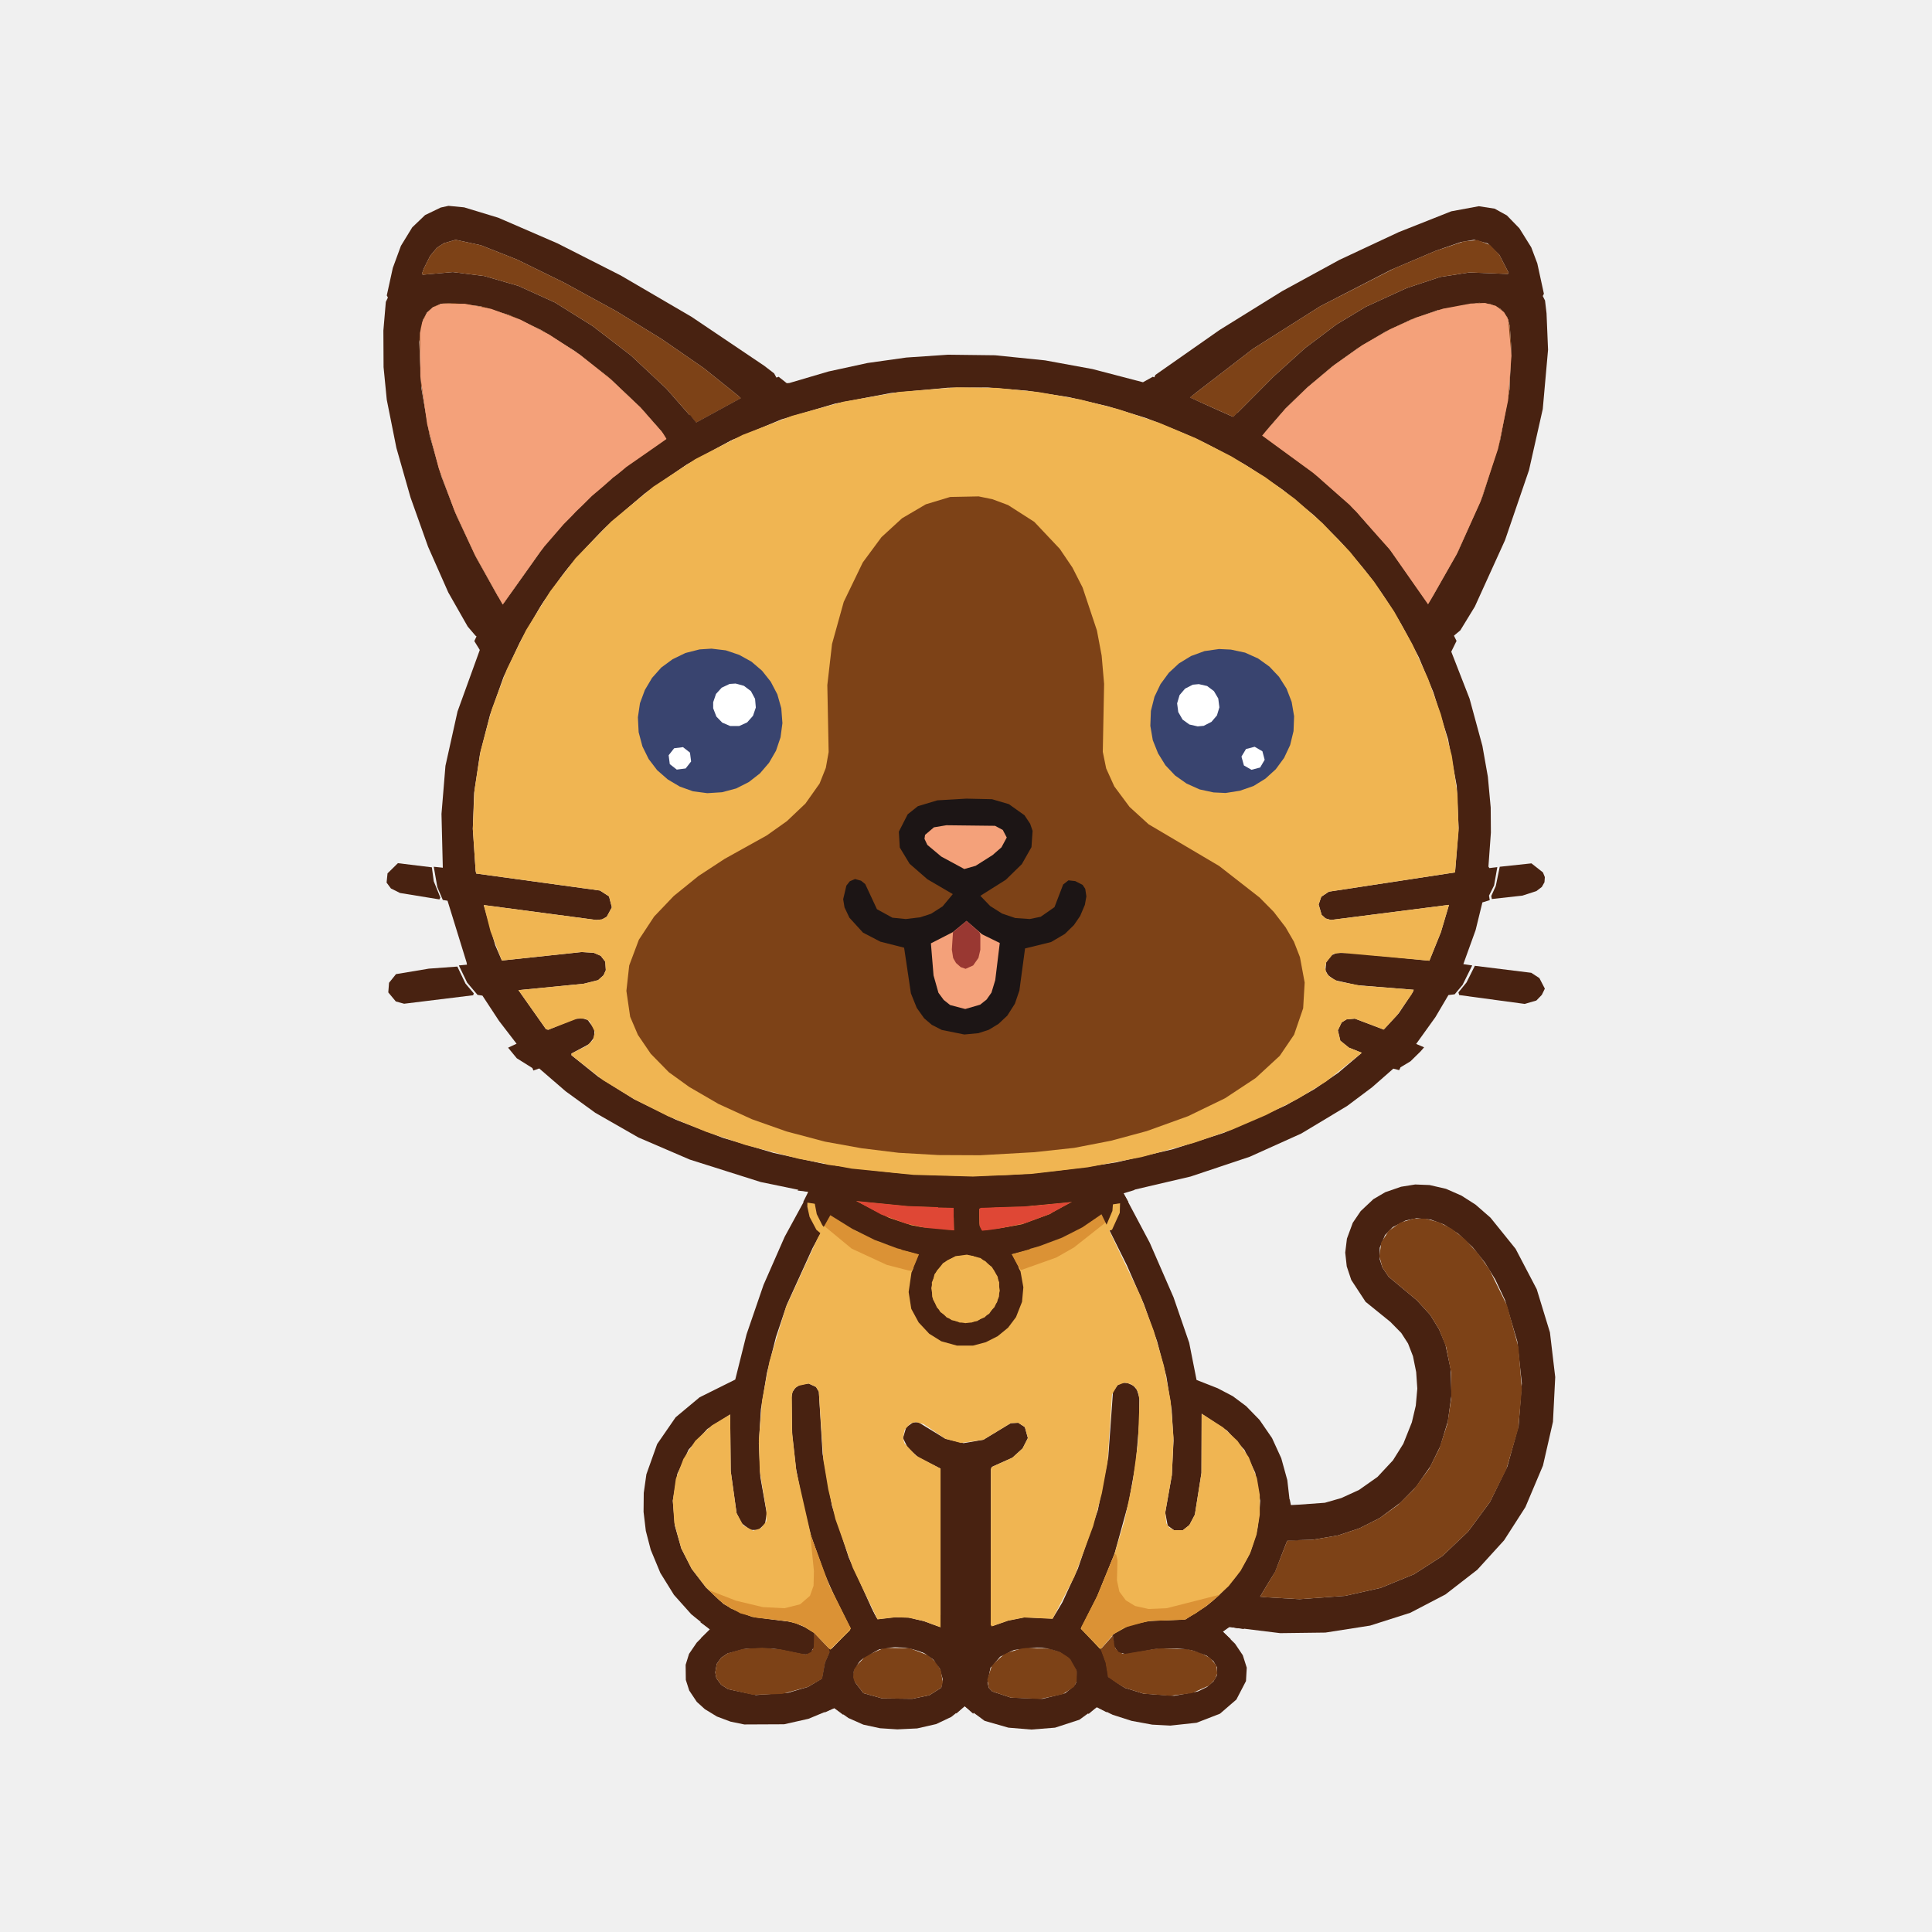
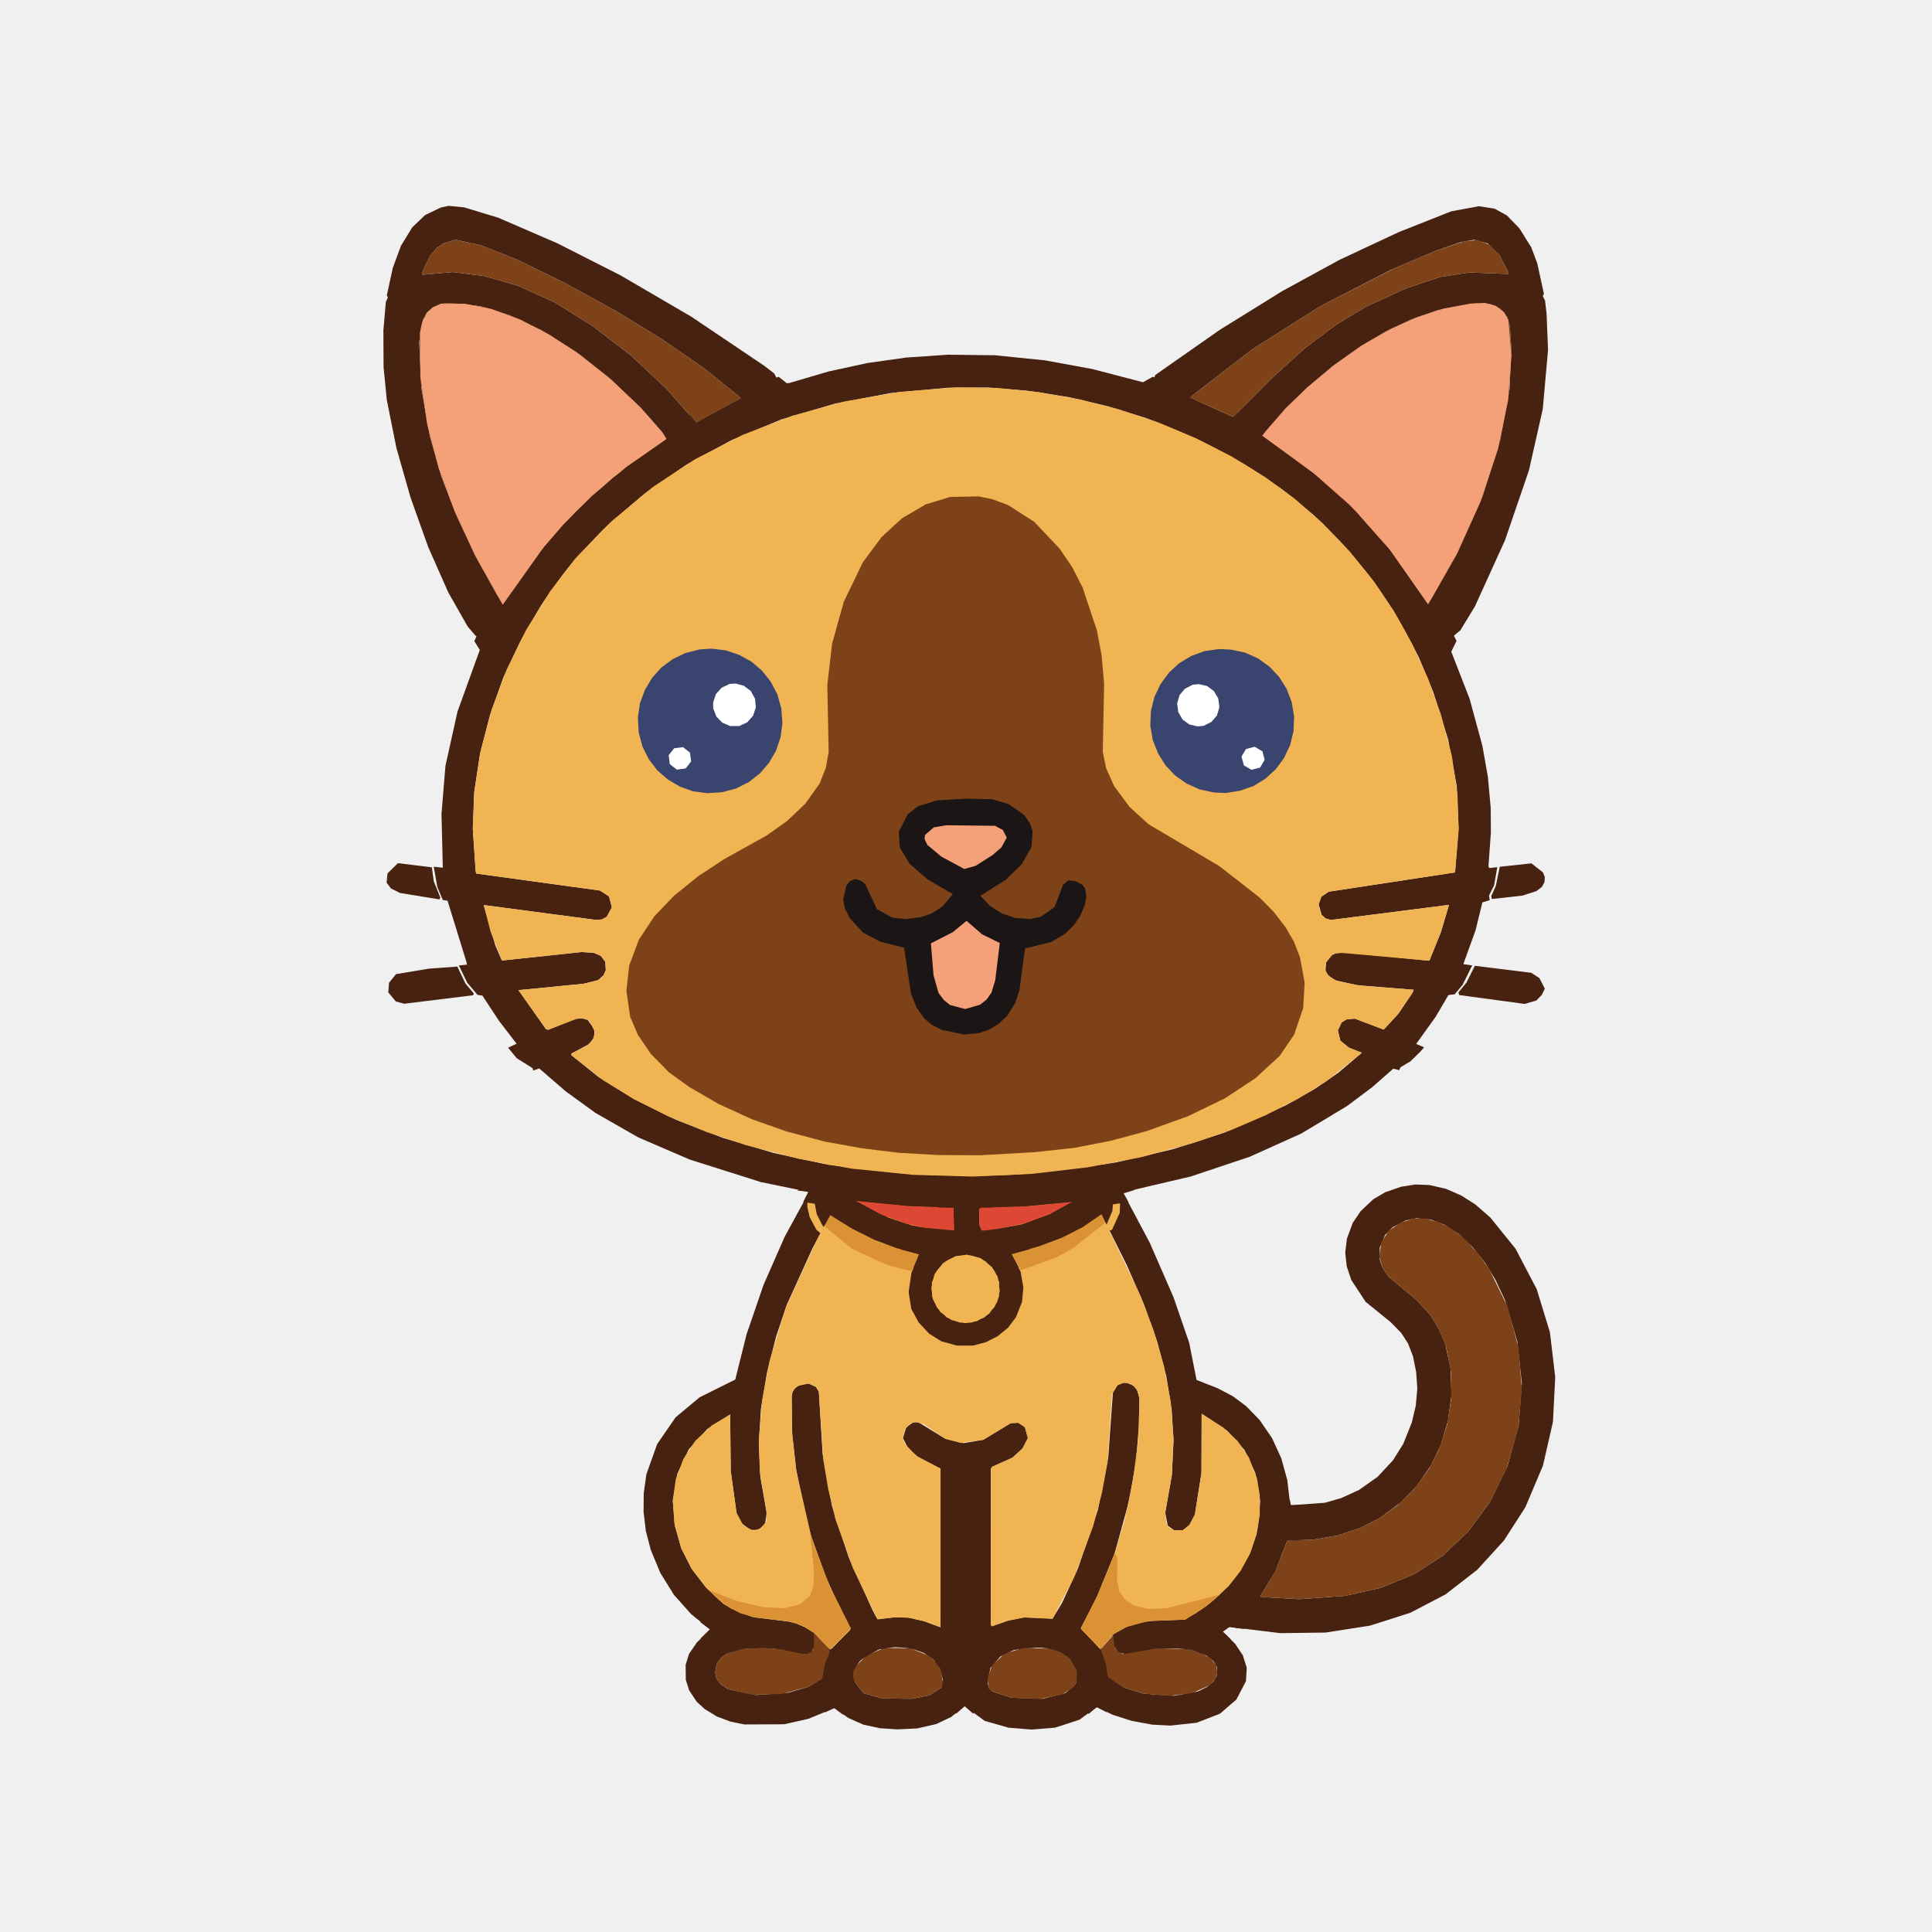
<svg xmlns="http://www.w3.org/2000/svg" width="1024" height="1024" viewBox="0 0 1024 1024">
  <g id="tail">
    <path data-role="outline" fill="#482211" d="M653.2 862.5 L678.5 865.6 L702.5 865.3 L726.2 861.6 L747.5 854.8 L766.1 845.1 L783.0 832.0 L797.2 816.4 L808.5 798.8 L817.8 776.8 L823.1 753.6 L824.3 729.9 L821.5 706.2 L814.5 683.3 L803.3 661.9 L790.0 645.4 L782.1 638.5 L774.6 633.7 L766.4 630.1 L757.7 628.1 L750.1 627.8 L742.6 629.0 L734.2 631.9 L727.9 635.6 L721.2 641.9 L717.0 648.1 L713.9 656.5 L713.0 663.9 L713.8 671.2 L716.2 678.4 L723.8 690.0 L736.9 700.6 L742.7 706.5 L746.3 712.1 L748.9 718.8 L750.6 727.2 L751.2 736.0 L750.4 745.0 L748.3 753.9 L743.8 765.2 L738.3 774.0 L730.1 782.8 L720.3 789.7 L710.9 794.0 L702.2 796.5 L684.2 797.8 L683.6 794.7 L680.2 794.8 L673.7 796.4 L667.9 800.1 L666.0 813.4 L662.0 824.7 L655.0 836.1 L645.9 845.8 L647.4 854.3 L650.5 859.8 L653.2 862.5ZM745.0 646.9 L750.8 645.7 L758.3 646.4 L765.3 649.0 L772.9 653.9 L780.5 661.0 L787.0 669.2 L792.5 678.1 L797.7 689.1 L804.2 711.0 L806.6 733.2 L804.9 755.7 L798.9 777.3 L789.7 796.1 L778.1 811.8 L764.5 824.7 L749.4 834.4 L731.8 841.6 L713.1 845.8 L688.8 847.6 L667.8 846.4 L675.8 833.0 L682.3 816.5 L695.7 816.1 L709.2 813.8 L720.6 810.0 L731.3 804.6 L742.1 796.6 L750.5 788.1 L758.2 777.1 L763.4 766.5 L767.4 753.3 L769.3 739.5 L768.9 725.8 L766.1 712.6 L762.7 704.5 L758.1 697.0 L751.0 689.2 L736.0 676.7 L732.7 671.8 L731.3 667.5 L731.3 661.3 L734.1 654.6 L738.2 650.4 L745.0 646.9Z" />
    <path data-role="spot" fill="#7d4217" d="M749.3 645.9 L742.2 648.0 L736.0 652.4 L732.1 658.5 L731.1 665.9 L732.7 671.8 L736.0 676.7 L751.0 689.2 L758.1 697.0 L762.7 704.5 L766.5 714.0 L769.1 727.3 L769.2 741.1 L767.1 754.8 L762.8 767.9 L757.5 778.4 L749.5 789.2 L741.0 797.6 L731.3 804.6 L720.6 810.0 L709.2 813.8 L695.7 816.1 L682.3 816.5 L675.8 833.0 L667.8 846.4 L688.8 847.6 L713.1 845.8 L731.8 841.6 L749.4 834.4 L764.5 824.7 L778.1 811.8 L789.7 796.1 L798.4 778.7 L804.7 757.2 L806.6 736.2 L804.8 714.0 L798.8 692.0 L789.4 672.9 L783.4 664.4 L776.4 656.8 L769.3 651.2 L762.6 647.8 L755.4 645.9 L749.3 645.9Z" />
  </g>
  <g id="body">
    <path data-role="outline" fill="#482211" d="M577.0 908.4 L581.3 904.8 L589.8 908.9 L599.8 912.1 L610.7 914.1 L620.3 914.6 L634.2 913.1 L646.6 908.3 L655.3 900.8 L660.4 891.0 L660.8 883.9 L658.7 877.3 L654.6 871.2 L648.1 864.8 L651.7 862.3 L656.6 863.0 L647.9 857.2 L636.6 853.3 L628.3 858.4 L605.8 859.6 L597.9 861.7 L591.3 865.2 L589.1 867.2 L589.9 866.8 L591.3 873.9 L593.9 876.1 L598.9 876.4 L614.3 873.6 L627.6 873.8 L634.5 875.3 L639.6 877.6 L643.1 880.4 L645.0 883.6 L645.0 887.9 L643.2 891.1 L639.8 894.1 L634.9 896.5 L622.3 898.8 L606.2 897.7 L596.2 894.6 L587.2 888.9 L585.9 881.3 L583.3 874.2 L583.9 873.4 L583.1 874.0 L572.8 863.2 L581.2 846.8 L578.3 848.2 L572.8 852.6 L564.7 862.6 L562.8 866.6 L561.4 873.1 L561.4 875.4 L568.0 880.0 L570.8 885.6 L570.7 891.8 L566.7 896.3 L567.0 897.3 L571.4 904.0 L577.0 908.4ZM584.8 872.2 L584.7 872.3 L584.6 872.4 L584.8 872.2ZM585.8 871.0 L585.7 871.1 L585.5 871.3 L585.8 871.0ZM586.7 869.9 L586.6 870.0 L586.5 870.1 L586.7 869.9ZM587.6 868.8 L587.5 868.9 L587.4 869.0 L587.6 868.8ZM588.6 867.6 L588.5 867.8 L588.4 867.9 L588.6 867.6Z" />
    <path data-role="spot" fill="#7d4217" d="M583.3 874.2 L587.2 888.9 L588.2 889.9 L596.2 894.6 L606.2 897.7 L620.2 898.8 L631.8 897.4 L640.8 893.4 L643.8 890.3 L645.2 887.0 L644.7 882.8 L641.6 878.9 L635.9 875.8 L629.5 874.1 L614.3 873.6 L595.0 876.5 L591.3 873.9 L589.9 866.8 L583.3 874.2Z" />
    <path data-role="outline" fill="#482211" d="M371.2 859.8 L376.3 863.6 L369.3 870.6 L365.2 876.6 L363.4 882.4 L363.5 890.4 L365.3 896.0 L369.3 902.0 L373.6 905.9 L380.0 909.8 L387.2 912.5 L394.5 914.0 L415.6 913.9 L428.5 911.0 L442.2 905.3 L446.8 908.8 L451.7 904.8 L455.4 899.5 L456.6 896.6 L453.2 892.1 L452.1 886.5 L455.3 880.6 L461.7 876.0 L461.1 869.0 L457.2 860.8 L448.1 851.0 L442.2 846.4 L450.9 863.1 L450.6 864.2 L441.1 873.7 L440.1 874.3 L439.4 873.7 L439.8 875.7 L437.4 881.2 L435.8 889.8 L428.2 894.1 L417.7 897.2 L400.6 898.4 L385.9 895.3 L382.2 892.9 L379.7 889.5 L379.1 886.4 L379.9 881.9 L382.3 878.6 L385.9 876.2 L395.4 873.7 L409.9 873.6 L425.7 876.8 L428.7 876.5 L431.3 873.0 L431.5 865.4 L421.6 860.2 L398.6 857.0 L387.7 852.8 L378.6 855.5 L371.2 859.8ZM431.8 865.7 L432.3 866.1 L431.8 865.7 L431.8 865.7ZM432.9 866.7 L433.4 867.2 L433.0 866.8 L432.9 866.7ZM434.0 867.8 L434.5 868.3 L434.1 867.9 L434.0 867.8ZM435.0 868.9 L435.5 869.4 L435.1 868.9 L435.0 868.9ZM436.0 869.9 L436.6 870.5 L436.1 870.0 L436.0 869.9ZM437.4 871.4 L437.3 871.3 L437.9 872.0 L437.4 871.4ZM438.5 872.6 L438.4 872.5 L438.9 873.1 L438.5 872.6Z" />
    <path data-role="spot" fill="#7d4217" d="M431.5 865.4 L430.7 874.4 L427.2 876.9 L413.7 874.1 L403.9 873.3 L393.7 873.9 L385.9 876.2 L382.3 878.6 L379.9 881.9 L379.1 886.4 L379.7 889.5 L382.2 892.9 L385.9 895.3 L399.1 898.3 L414.6 897.8 L428.2 894.1 L435.8 889.8 L437.4 881.2 L439.8 875.7 L439.9 874.2 L431.5 865.4Z" />
    <path data-role="outline" fill="#482211" d="M506.9 908.2 L511.3 904.3 L521.9 912.1 L534.5 915.7 L546.6 916.7 L559.2 915.7 L572.1 911.5 L581.3 904.8 L586.5 907.5 L590.9 899.9 L592.8 892.9 L587.2 888.9 L585.9 881.3 L583.3 874.2 L583.9 873.4 L583.1 874.0 L572.8 863.2 L575.4 858.0 L573.2 856.8 L561.4 852.5 L557.9 858.0 L542.9 857.3 L534.3 859.0 L525.7 862.0 L525.1 855.7 L517.4 860.3 L510.8 866.2 L506.7 871.9 L503.6 878.7 L501.6 887.8 L501.8 895.3 L504.3 903.8 L506.9 908.2ZM537.8 874.3 L551.5 873.1 L557.7 874.1 L563.4 876.3 L568.0 880.0 L570.3 883.9 L571.2 889.0 L570.0 893.0 L564.6 897.4 L552.6 900.4 L535.9 899.8 L525.9 896.5 L524.1 894.6 L523.4 891.8 L525.0 883.8 L530.1 878.0 L537.8 874.3ZM584.8 872.2 L584.7 872.3 L584.6 872.4 L584.8 872.2ZM585.8 871.0 L585.7 871.1 L585.5 871.3 L585.8 871.0ZM586.7 869.9 L586.6 870.0 L586.5 870.1 L586.7 869.9Z" />
    <path data-role="spot" fill="#7d4217" d="M542.3 873.4 L532.6 876.4 L525.8 882.5 L523.3 890.2 L524.1 894.6 L525.9 896.5 L535.9 899.8 L551.3 900.5 L563.2 898.0 L569.2 894.1 L571.1 890.4 L570.8 885.6 L568.9 881.2 L565.9 877.9 L562.0 875.6 L556.2 873.8 L542.3 873.4Z" />
    <path data-role="outline" fill="#482211" d="M437.2 907.6 L442.2 905.3 L449.7 910.6 L457.6 914.1 L466.4 916.0 L475.6 916.6 L486.1 916.1 L496.2 913.8 L504.2 910.0 L511.3 904.3 L515.8 908.3 L519.4 902.2 L521.4 894.5 L521.2 885.9 L519.4 878.6 L516.4 872.1 L511.0 864.9 L505.0 859.7 L498.5 856.0 L498.5 862.5 L489.6 859.2 L481.5 857.4 L474.6 857.2 L465.1 858.3 L461.9 852.6 L458.3 853.7 L448.3 858.5 L450.9 863.1 L450.6 864.2 L441.1 873.7 L440.1 874.3 L439.4 873.7 L439.8 875.7 L437.4 881.2 L435.8 889.8 L430.6 893.0 L434.4 903.3 L437.2 907.6ZM465.8 874.2 L471.5 873.0 L479.1 873.1 L485.2 874.3 L490.9 876.6 L495.5 880.3 L498.0 884.0 L499.7 890.1 L498.9 894.5 L492.6 898.5 L483.5 900.4 L467.6 900.2 L457.6 897.4 L452.5 890.7 L452.4 885.2 L454.4 881.6 L457.5 878.6 L465.8 874.2ZM436.0 869.9 L436.6 870.5 L436.1 870.0 L436.0 869.9ZM437.4 871.4 L437.3 871.3 L437.9 872.0 L437.4 871.4ZM438.5 872.6 L438.4 872.5 L438.9 873.1 L438.5 872.6Z" />
    <path data-role="spot" fill="#7d4217" d="M468.6 873.4 L458.8 877.7 L452.9 884.0 L452.0 887.9 L452.5 890.7 L457.6 897.4 L467.6 900.2 L483.5 900.4 L492.6 898.5 L498.9 894.5 L499.7 891.6 L498.7 885.5 L496.5 881.5 L492.1 877.4 L482.2 873.6 L468.6 873.4Z" />
    <path data-role="outline" fill="#482211" d="M422.7 631.0 L428.4 631.7 L428.5 632.4 L415.9 655.5 L404.7 681.0 L395.7 707.2 L389.7 731.2 L370.8 740.6 L358.1 751.2 L348.3 765.4 L342.6 781.4 L341.2 791.3 L341.1 801.3 L342.3 811.4 L344.9 821.4 L350.0 833.7 L357.2 845.3 L366.4 855.6 L376.3 863.6 L371.5 868.3 L386.2 876.1 L393.7 873.9 L403.9 873.3 L413.7 874.1 L427.2 876.9 L429.9 875.6 L431.3 873.0 L431.5 865.4 L427.3 862.6 L419.1 859.6 L400.8 857.4 L392.4 855.1 L383.5 850.1 L374.2 841.4 L366.6 831.5 L361.1 820.7 L357.7 808.7 L356.6 795.4 L359.0 781.2 L365.0 768.3 L374.9 757.4 L387.0 749.7 L387.3 779.7 L390.4 802.0 L393.1 807.4 L397.7 810.9 L402.0 810.9 L405.5 807.6 L406.4 802.1 L403.0 782.8 L402.2 764.9 L403.3 746.9 L406.5 727.6 L411.3 708.6 L417.0 691.6 L430.7 661.5 L440.1 644.1 L462.9 656.9 L473.9 661.2 L487.4 664.9 L483.1 674.5 L481.7 681.8 L481.9 689.3 L484.2 696.4 L489.1 703.5 L495.0 708.7 L503.0 712.4 L511.4 713.5 L519.8 712.3 L527.6 708.9 L534.3 703.7 L539.2 696.8 L542.0 688.5 L542.2 680.7 L540.9 673.9 L536.1 664.7 L550.9 660.5 L562.9 656.0 L573.7 650.5 L583.8 643.6 L597.3 670.7 L606.3 691.3 L613.3 711.0 L618.2 729.6 L621.0 747.2 L622.0 763.6 L621.1 781.9 L617.6 801.7 L618.9 808.6 L622.2 811.0 L627.0 811.0 L630.4 808.3 L633.3 802.8 L636.8 780.7 L636.9 749.3 L650.4 758.3 L659.6 768.5 L665.3 780.6 L667.9 795.4 L667.0 808.9 L663.2 821.9 L657.6 832.5 L649.1 842.9 L639.7 851.0 L628.3 858.4 L608.1 859.2 L595.1 862.9 L589.1 867.2 L589.9 866.8 L590.7 872.6 L592.9 875.6 L596.2 876.6 L611.7 873.9 L621.4 873.4 L631.3 874.4 L639.2 877.3 L652.3 868.8 L648.1 864.8 L650.4 862.9 L651.7 862.3 L659.1 863.4 L667.4 855.4 L674.0 847.2 L667.8 846.4 L667.7 845.6 L675.8 833.0 L681.5 817.5 L682.3 816.5 L687.7 816.5 L689.8 797.8 L684.2 797.8 L683.7 796.7 L682.3 784.5 L679.1 772.9 L674.2 762.2 L667.6 752.6 L660.5 745.3 L653.4 740.0 L645.4 735.8 L634.2 731.4 L630.3 711.7 L622.0 687.6 L609.4 658.7 L595.5 632.5 L601.4 630.7 L597.9 626.9 L592.5 623.6 L588.5 622.3 L582.2 621.9 L578.1 622.6 L572.3 625.1 L558.6 633.8 L545.8 639.2 L568.3 637.0 L559.1 642.2 L547.6 647.0 L535.6 650.4 L520.5 652.4 L519.2 650.9 L515.6 657.1 L514.3 665.2 L521.1 667.5 L526.6 672.7 L529.2 678.2 L529.7 685.6 L527.9 691.5 L523.1 697.3 L517.9 700.2 L511.7 701.3 L505.8 700.3 L499.5 696.5 L495.8 691.7 L493.8 685.8 L493.9 679.7 L496.8 672.9 L502.2 667.7 L509.2 665.2 L508.1 658.0 L505.2 652.2 L495.2 651.7 L484.6 649.7 L464.2 642.4 L453.6 636.5 L476.5 638.9 L464.4 633.4 L451.7 625.7 L444.9 623.0 L438.5 622.5 L432.3 623.8 L426.7 626.9 L422.7 631.0ZM593.4 893.2 L587.2 888.9 L585.9 881.3 L583.3 874.2 L583.9 873.4 L583.1 874.0 L572.8 863.2 L581.6 846.0 L590.7 823.6 L598.3 796.0 L602.0 775.4 L603.8 754.4 L603.9 740.8 L602.6 736.6 L600.7 734.4 L597.6 733.0 L594.7 732.9 L592.3 734.2 L589.9 737.7 L587.4 772.3 L581.9 800.3 L571.3 831.4 L563.1 849.2 L557.9 858.0 L542.9 857.3 L534.3 859.0 L525.7 862.0 L525.1 861.3 L525.2 778.7 L525.7 777.5 L536.6 772.6 L542.0 767.7 L544.8 762.2 L543.2 756.4 L539.7 754.1 L535.7 754.3 L521.2 763.1 L510.7 764.9 L501.1 762.6 L486.7 753.8 L483.9 753.9 L480.3 756.5 L478.6 762.2 L481.2 767.5 L486.7 772.4 L498.5 778.4 L498.5 862.5 L482.8 857.6 L474.6 857.2 L465.1 858.3 L464.2 857.2 L449.9 825.6 L441.0 798.2 L436.0 770.7 L434.0 737.6 L432.5 735.1 L428.6 733.3 L424.2 733.9 L421.6 735.5 L420.0 737.8 L419.5 740.7 L419.9 760.5 L421.9 778.4 L425.6 797.4 L429.7 813.5 L436.6 833.1 L443.8 849.7 L450.9 863.1 L441.1 873.7 L440.1 874.3 L439.4 873.7 L439.8 875.7 L437.4 881.2 L435.8 889.8 L429.6 893.5 L439.2 896.1 L445.5 895.5 L449.5 894.0 L453.1 891.9 L452.2 889.3 L452.4 885.2 L456.4 879.5 L465.8 874.2 L474.5 872.9 L482.2 873.6 L489.5 875.9 L494.5 879.3 L498.2 884.4 L506.3 883.0 L512.4 879.4 L518.7 882.7 L525.0 883.8 L530.1 878.0 L536.4 874.7 L545.4 873.1 L554.6 873.5 L562.0 875.6 L567.0 878.9 L570.8 885.6 L570.6 891.9 L573.8 893.7 L577.8 895.2 L584.0 895.8 L593.4 893.2ZM431.8 865.7 L432.3 866.1 L431.8 865.7 L431.8 865.7ZM432.9 866.7 L433.4 867.2 L433.0 866.8 L432.9 866.7ZM434.0 867.8 L434.5 868.3 L434.1 867.9 L434.0 867.8ZM435.0 868.9 L435.5 869.4 L435.1 868.9 L435.0 868.9ZM436.0 869.9 L436.6 870.5 L436.1 870.0 L436.0 869.9ZM437.4 871.4 L437.3 871.3 L437.9 872.0 L437.4 871.4ZM438.5 872.6 L438.4 872.5 L438.9 873.1 L438.5 872.6ZM584.8 872.2 L584.7 872.3 L584.6 872.4 L584.8 872.2ZM585.8 871.0 L585.7 871.1 L585.5 871.3 L585.8 871.0ZM586.7 869.9 L586.6 870.0 L586.5 870.1 L586.7 869.9ZM587.6 868.8 L587.5 868.9 L587.4 869.0 L587.6 868.8ZM588.6 867.6 L588.5 867.8 L588.4 867.9 L588.6 867.6Z" />
    <path data-role="fur" fill="#f0b552" d="M460.1 584.3 L446.1 623.6 L446.1 648.0 L440.0 644.3 L433.4 656.2 L416.5 693.0 L407.8 721.7 L403.9 742.4 L402.2 763.4 L402.7 779.9 L406.2 800.6 L406.2 806.3 L403.3 810.0 L399.2 811.3 L394.0 808.5 L390.4 802.0 L387.3 779.7 L387.0 749.7 L377.3 755.5 L368.5 763.7 L362.2 773.3 L358.2 783.9 L356.6 795.4 L357.4 807.2 L361.1 820.7 L366.6 831.5 L374.2 841.4 L381.3 848.2 L387.3 852.5 L398.6 857.0 L416.7 859.1 L424.3 861.1 L431.8 865.7 L440.1 874.3 L450.4 864.2 L450.9 863.1 L438.9 838.9 L430.1 814.9 L422.1 779.8 L419.8 759.0 L419.7 739.1 L420.6 736.6 L422.8 734.6 L428.6 733.3 L432.5 735.1 L434.0 737.6 L436.4 773.9 L439.0 789.4 L442.8 805.2 L452.0 831.0 L465.1 858.3 L474.6 857.2 L481.5 857.4 L489.6 859.2 L498.5 862.5 L498.5 778.4 L485.5 771.5 L479.4 765.0 L478.6 762.2 L479.5 757.8 L482.5 754.5 L485.3 753.7 L489.5 754.8 L501.1 762.6 L509.3 764.8 L521.2 763.1 L535.7 754.3 L539.7 754.1 L543.2 756.4 L544.8 762.2 L542.0 767.7 L536.6 772.6 L525.7 777.5 L525.2 778.7 L525.1 861.3 L525.7 862.0 L534.3 859.0 L542.9 857.3 L557.9 858.0 L569.5 835.6 L579.4 808.9 L584.0 791.5 L587.0 775.3 L589.4 739.1 L592.3 734.2 L596.1 732.8 L599.2 733.5 L601.8 735.4 L603.2 737.9 L604.0 742.3 L603.1 765.0 L600.3 785.7 L595.9 806.3 L590.7 823.6 L581.6 845.8 L572.8 863.2 L583.1 874.0 L589.9 866.3 L598.9 861.3 L610.7 858.9 L627.4 858.5 L633.9 855.0 L642.3 848.9 L651.2 840.7 L657.6 832.5 L662.6 823.3 L666.0 813.4 L667.7 802.9 L667.7 792.3 L666.2 783.5 L661.9 772.4 L655.9 763.7 L648.2 756.5 L636.9 749.3 L636.8 780.7 L633.3 802.8 L630.4 808.3 L627.0 811.0 L622.2 811.0 L619.7 809.6 L618.2 807.4 L617.6 801.7 L621.1 781.9 L622.0 762.1 L620.5 742.8 L616.9 723.9 L611.5 705.3 L604.6 687.1 L583.8 643.6 L577.6 648.1 L577.6 623.6 L563.7 583.6 L460.1 584.3ZM542.4 683.6 L541.7 690.0 L539.9 695.6 L533.2 704.7 L528.8 708.2 L522.5 711.4 L511.4 713.5 L500.2 711.4 L491.3 705.8 L484.2 696.4 L482.2 690.8 L481.6 684.8 L481.6 683.6 L542.4 683.6Z" />
    <path data-role="fur" fill="#f0b552" d="M432.7 651.8 L444.3 661.7 L453.4 667.6 L465.6 673.1 L478.4 676.9 L477.6 686.5 L479.3 695.1 L483.8 703.3 L491.2 711.0 L497.1 714.5 L503.4 716.6 L516.1 717.1 L522.5 715.6 L529.7 712.3 L535.9 707.7 L540.3 702.7 L544.1 695.8 L545.9 689.3 L546.4 682.2 L545.5 675.8 L557.1 672.1 L565.9 668.0 L574.1 662.6 L585.9 653.0 L589.4 651.8 L593.5 642.8 L593.8 632.7 L592.3 627.4 L588.7 621.1 L584.8 617.2 L580.0 614.3 L546.2 618.2 L514.2 619.6 L478.5 618.2 L441.6 614.0 L436.9 616.8 L433.1 620.7 L429.5 627.0 L428.0 632.4 L427.9 639.6 L429.1 645.0 L432.7 651.8Z" />
  </g>
  <g id="body-spots">
    <path data-role="fur-shade" fill="#db9235" d="M429.4 812.8 L431.4 832.7 L431.2 840.5 L429.3 845.8 L424.1 850.3 L415.8 852.4 L404.3 851.8 L390.1 848.4 L375.7 842.8 L383.5 850.1 L392.4 855.1 L400.8 857.4 L419.0 859.5 L426.6 862.2 L431.7 865.6 L440.0 874.3 L450.9 863.0 L439.9 841.3 L429.4 812.8Z" />
    <path data-role="fur-shade" fill="#db9235" d="M590.7 823.7 L581.5 846.1 L573.2 862.2 L573.2 863.6 L583.5 873.9 L590.4 865.9 L595.5 862.8 L608.5 859.2 L628.3 858.4 L638.5 851.9 L646.6 845.2 L618.3 852.4 L608.8 852.8 L601.6 851.2 L596.7 848.2 L593.3 843.6 L592.0 837.6 L592.3 827.0 L591.6 824.0 L590.7 823.7Z" />
  </g>
  <g id="neck-accessory">
    <path data-role="fur-shade" fill="#db9235" d="M440.1 644.1 L437.0 649.5 L437.6 650.4 L451.4 661.8 L470.0 670.4 L481.6 673.4 L483.0 673.6 L483.8 672.6 L487.1 664.7 L466.6 658.5 L453.2 652.2 L440.1 644.1Z" />
    <path data-role="fur-shade" fill="#db9235" d="M583.8 643.6 L564.0 655.5 L551.2 660.4 L536.4 664.6 L536.5 665.6 L541.1 673.2 L559.9 666.5 L569.2 661.2 L584.9 648.8 L585.9 647.8 L583.8 643.6Z" />
    <path data-role="outline" fill="#482211" d="M436.6 650.3 L440.1 644.1 L451.7 651.3 L463.6 657.2 L475.4 661.6 L487.1 664.7 L484.1 672.0 L496.3 673.7 L500.9 668.6 L506.4 665.8 L514.0 665.1 L521.2 667.6 L523.0 665.7 L526.2 660.0 L527.7 651.8 L519.7 651.9 L518.8 647.5 L519.0 640.6 L527.4 640.0 L527.3 637.9 L524.8 629.8 L519.8 623.6 L479.7 622.3 L442.1 617.9 L435.1 624.8 L432.0 632.8 L431.7 637.2 L432.9 643.5 L435.8 649.3 L436.6 650.3ZM471.3 645.5 L453.6 636.5 L481.0 639.2 L505.5 640.1 L505.8 652.2 L495.2 651.7 L483.1 649.4 L471.3 645.5Z" />
    <path data-role="collar" fill="#df4735" d="M453.6 636.5 L467.0 643.7 L480.1 648.5 L493.6 651.5 L505.8 652.2 L505.5 640.1 L481.0 639.2 L453.6 636.5Z" />
    <path data-role="outline" fill="#482211" d="M497.2 640.0 L505.5 640.1 L505.8 652.2 L497.2 651.9 L498.8 658.7 L503.5 666.6 L511.0 665.0 L516.9 665.7 L522.3 668.4 L527.3 673.8 L540.0 671.8 L536.1 664.7 L550.9 660.5 L562.9 656.0 L573.7 650.5 L583.8 643.6 L586.5 649.1 L589.6 641.8 L590.1 635.3 L589.3 631.1 L586.7 625.2 L579.4 618.2 L542.1 622.6 L505.4 623.5 L499.4 631.0 L497.4 637.2 L497.2 640.0ZM542.9 639.4 L568.3 637.0 L556.3 643.5 L541.6 648.9 L523.5 652.2 L520.5 652.4 L519.2 650.8 L519.0 640.6 L519.9 640.1 L542.9 639.4Z" />
    <path data-role="collar" fill="#df4735" d="M568.3 637.0 L546.0 639.2 L519.9 640.1 L519.0 640.6 L519.2 650.8 L520.5 652.4 L525.0 652.1 L543.1 648.4 L556.3 643.5 L568.3 637.0Z" />
    <path data-role="outline" fill="#482211" d="M505.6 643.6 L505.8 652.2 L488.5 650.6 L482.3 656.1 L477.6 662.3 L487.4 664.9 L483.1 674.5 L481.6 684.8 L483.0 693.7 L486.9 700.9 L492.5 706.9 L498.9 710.9 L507.2 713.2 L515.7 713.2 L522.5 711.4 L528.8 708.2 L534.3 703.7 L538.5 698.1 L541.7 690.0 L542.4 682.3 L540.9 673.9 L536.1 664.7 L545.8 662.1 L540.8 655.6 L534.9 650.5 L520.5 652.4 L518.9 649.3 L518.8 643.8 L509.0 643.2 L505.6 643.6ZM502.2 667.7 L507.9 665.4 L515.5 665.4 L522.3 668.4 L526.6 672.7 L529.6 679.6 L529.5 687.2 L527.1 692.8 L521.9 698.2 L514.9 701.0 L508.7 701.0 L501.8 698.3 L496.6 693.0 L494.1 687.4 L493.9 679.7 L496.8 672.9 L502.2 667.7Z" />
    <path data-role="collar" fill="#f0b552" d="M506.4 665.8 L499.8 669.5 L495.3 675.4 L493.6 682.7 L494.6 688.9 L498.4 695.4 L504.4 699.7 L511.7 701.3 L517.9 700.2 L524.3 696.3 L528.5 690.1 L529.9 684.1 L528.8 676.7 L525.7 671.5 L519.7 666.8 L512.5 665.0 L506.4 665.8Z" />
  </g>
  <g id="ears">
    <path data-role="outline" fill="#482211" d="M233.6 110.0 L225.3 114.0 L218.5 120.5 L212.5 130.3 L208.2 142.0 L205.0 156.6 L205.6 157.7 L204.5 160.0 L203.2 175.2 L203.3 194.6 L205.0 211.9 L210.1 237.4 L217.6 263.7 L226.9 289.8 L237.6 314.0 L247.9 332.1 L252.0 336.9 L255.5 339.4 L261.4 341.7 L269.8 342.1 L275.5 340.3 L285.8 322.2 L296.8 306.1 L309.0 291.5 L324.0 276.4 L343.8 259.8 L364.8 245.6 L386.9 233.6 L410.6 223.6 L414.0 216.3 L414.4 207.8 L413.4 203.6 L410.3 197.9 L405.1 193.9 L366.5 167.9 L329.0 146.0 L295.5 129.0 L264.1 115.4 L246.0 109.9 L237.7 109.1 L233.6 110.0ZM235.3 128.9 L241.5 127.1 L254.9 130.0 L274.1 137.6 L298.8 149.7 L326.6 164.9 L350.7 179.7 L373.0 195.1 L392.8 211.0 L369.0 224.0 L353.1 205.9 L334.4 188.4 L314.1 172.8 L294.1 160.3 L274.7 151.5 L256.7 146.3 L240.0 144.2 L224.1 145.6 L223.6 145.2 L224.7 142.2 L228.0 135.6 L231.6 131.3 L235.3 128.9ZM229.4 162.9 L233.8 161.0 L238.2 160.6 L254.7 162.3 L270.2 167.1 L287.0 175.0 L304.7 186.1 L322.6 200.0 L339.5 216.0 L353.4 231.8 L353.3 232.7 L324.8 253.2 L305.3 271.1 L286.7 292.0 L266.4 320.5 L252.4 295.5 L242.1 273.6 L233.9 252.4 L227.7 230.7 L223.3 205.5 L222.2 181.2 L224.3 169.3 L226.3 165.7 L229.4 162.9Z" />
    <path data-role="spot" fill="#7d4217" d="M235.3 128.9 L231.6 131.3 L228.0 135.6 L224.7 142.2 L223.6 145.2 L224.1 145.6 L240.0 144.2 L256.7 146.3 L274.7 151.5 L294.1 160.3 L314.1 172.8 L334.4 188.4 L353.1 205.9 L369.0 224.0 L392.8 211.0 L373.0 195.1 L350.7 179.7 L326.6 164.9 L298.8 149.7 L274.1 137.6 L254.9 130.0 L241.5 127.1 L235.3 128.9ZM230.7 162.1 L227.3 164.7 L224.9 168.0 L223.0 173.5 L222.3 179.6 L223.2 204.0 L227.4 229.2 L233.5 251.0 L242.1 273.6 L252.4 295.5 L266.4 320.5 L286.7 292.0 L305.3 271.1 L324.8 253.2 L353.3 232.7 L353.4 231.8 L339.5 216.0 L322.6 200.0 L306.0 187.1 L288.4 175.8 L271.6 167.6 L256.1 162.6 L240.9 160.6 L235.5 160.7 L230.7 162.1Z" />
    <path data-role="outline" fill="#482211" d="M781.7 321.5 L797.7 286.3 L810.4 249.2 L817.7 216.8 L820.5 185.4 L819.7 166.1 L818.9 159.3 L817.7 156.9 L818.3 155.7 L814.8 139.6 L811.6 131.1 L805.3 121.0 L798.7 114.2 L792.2 110.6 L783.8 109.3 L769.2 112.0 L741.2 123.1 L710.0 137.7 L679.6 154.3 L646.4 174.9 L612.4 198.7 L609.6 204.7 L608.8 211.2 L609.9 217.6 L613.1 223.6 L636.6 233.6 L659.2 245.7 L679.2 259.0 L697.6 274.1 L712.4 289.0 L726.6 306.0 L738.2 323.0 L748.1 340.4 L757.0 342.3 L761.3 341.8 L767.4 339.6 L774.0 334.1 L781.7 321.5ZM774.3 128.3 L781.3 127.1 L788.5 129.0 L794.7 135.1 L799.6 144.6 L799.2 145.2 L778.8 144.4 L763.3 146.8 L745.5 152.7 L723.9 162.6 L708.3 172.0 L691.7 184.5 L675.2 199.4 L653.7 221.0 L630.6 210.7 L664.1 184.9 L699.8 162.3 L737.3 143.0 L760.8 133.0 L774.3 128.3ZM762.0 164.4 L784.0 160.5 L790.0 161.2 L795.2 163.6 L798.8 168.0 L800.2 172.6 L801.0 184.2 L800.1 206.4 L795.1 233.4 L785.8 263.0 L772.7 292.5 L756.9 320.4 L737.2 292.2 L718.6 270.9 L698.1 252.4 L668.9 230.9 L681.3 216.6 L692.1 206.1 L705.9 194.4 L719.6 184.6 L734.1 175.9 L747.8 169.4 L762.0 164.4Z" />
    <path data-role="spot" fill="#7d4217" d="M775.7 128.0 L760.8 133.0 L738.7 142.4 L699.8 162.3 L664.1 184.9 L630.6 210.7 L653.7 221.0 L675.2 199.4 L691.7 184.5 L708.3 172.0 L723.9 162.6 L745.5 152.7 L763.3 146.8 L778.8 144.4 L799.2 145.2 L799.6 144.6 L794.7 135.1 L789.7 129.8 L783.0 127.2 L775.7 128.0ZM784.0 160.5 L763.5 164.0 L749.2 168.8 L735.4 175.2 L720.9 183.7 L705.9 194.4 L692.1 206.1 L681.3 216.6 L668.9 230.9 L698.1 252.4 L718.6 270.9 L737.2 292.2 L756.9 320.4 L772.7 292.5 L785.8 263.0 L794.8 234.9 L799.9 207.9 L801.0 184.2 L800.2 172.6 L798.8 168.0 L795.2 163.6 L790.0 161.2 L784.0 160.5Z" />
    <path data-role="pink" fill="#f4a17a" d="M779.4 160.9 L764.9 163.6 L750.6 168.3 L736.8 174.5 L722.1 182.9 L707.1 193.5 L693.2 205.1 L681.3 216.6 L668.9 230.9 L698.1 252.4 L718.6 270.9 L737.2 292.2 L756.9 320.4 L772.0 293.9 L784.7 265.9 L794.0 237.9 L799.3 212.3 L801.1 188.6 L799.4 169.4 L797.2 165.5 L792.8 162.1 L787.1 160.6 L779.4 160.9Z" />
    <path data-role="pink" fill="#f4a17a" d="M233.8 161.0 L229.4 162.9 L226.3 165.7 L223.8 170.6 L222.6 176.5 L222.8 199.5 L226.4 224.8 L232.5 248.1 L240.9 270.8 L251.7 294.1 L266.4 320.5 L286.7 292.0 L305.3 271.1 L324.8 253.2 L353.3 232.7 L353.4 231.8 L339.5 216.0 L323.8 201.1 L307.4 188.0 L291.2 177.4 L275.8 169.4 L260.3 163.7 L246.4 161.0 L233.8 161.0Z" />
  </g>
  <g id="head">
    <path data-role="outline" fill="#482211" d="M251.4 339.8 L254.3 344.5 L242.5 377.1 L236.1 405.9 L234.0 431.4 L234.7 459.9 L229.9 459.4 L231.8 470.2 L234.7 477.0 L237.2 477.4 L247.3 510.1 L247.5 511.3 L243.2 511.7 L247.6 520.8 L253.1 527.3 L255.7 527.7 L264.5 541.1 L273.8 553.2 L269.3 555.3 L273.9 560.9 L282.2 566.1 L282.7 567.4 L285.8 566.3 L299.8 578.4 L315.5 589.8 L338.4 602.9 L365.6 614.6 L403.2 626.5 L428.4 631.7 L425.7 637.1 L465.6 643.1 L453.6 636.5 L481.0 639.2 L505.5 640.1 L505.6 645.4 L514.2 645.5 L518.8 645.4 L519.0 640.6 L519.9 640.1 L542.9 639.4 L568.3 637.0 L557.0 643.2 L598.1 637.1 L595.5 632.5 L595.9 631.8 L631.0 623.6 L662.4 613.1 L689.7 600.8 L714.0 586.2 L727.2 576.3 L738.5 566.4 L741.6 567.2 L742.3 565.7 L747.6 562.5 L752.9 557.3 L754.8 555.1 L750.6 553.3 L760.8 539.1 L767.7 527.4 L771.0 527.0 L775.2 522.0 L780.3 511.7 L775.6 511.0 L782.1 493.0 L785.7 478.3 L789.6 477.1 L789.2 474.7 L791.9 469.3 L793.6 459.6 L789.4 460.1 L788.9 459.3 L790.2 441.3 L790.1 428.0 L788.6 411.7 L785.7 395.3 L778.9 370.3 L769.2 345.4 L772.0 339.7 L764.3 324.3 L759.6 316.1 L756.9 320.4 L736.3 291.0 L715.4 267.7 L695.9 250.6 L668.9 230.9 L671.5 227.6 L655.8 218.8 L653.7 221.0 L652.4 221.0 L630.6 210.7 L633.5 208.2 L611.0 199.7 L605.8 202.6 L579.0 195.6 L553.9 191.0 L527.4 188.3 L502.5 188.0 L480.4 189.5 L459.8 192.4 L439.1 196.9 L418.4 203.0 L417.0 203.1 L412.7 199.7 L396.5 205.6 L389.9 208.3 L392.8 211.0 L369.0 224.0 L365.7 219.9 L350.8 228.6 L353.3 232.7 L332.0 247.5 L313.7 262.9 L298.8 277.8 L288.5 289.7 L267.3 320.0 L266.4 320.5 L263.9 316.2 L252.8 336.8 L251.4 339.8ZM502.5 205.5 L523.6 205.4 L544.5 207.1 L566.5 210.5 L587.0 215.3 L607.2 221.5 L627.0 229.2 L646.1 238.3 L664.3 248.8 L680.4 259.9 L695.4 272.0 L709.3 285.7 L722.1 300.4 L732.6 314.3 L742.8 330.7 L752.0 348.4 L759.7 366.9 L767.5 391.8 L772.1 416.6 L773.1 438.8 L771.2 462.4 L704.3 472.6 L700.3 475.3 L698.9 479.4 L700.5 484.9 L702.6 486.8 L705.4 487.6 L768.0 479.6 L763.7 494.1 L757.6 509.2 L716.1 505.1 L708.5 505.1 L705.6 506.3 L702.9 510.1 L702.5 514.4 L704.0 517.0 L707.7 519.6 L719.5 522.2 L749.3 524.6 L748.9 525.7 L741.4 537.0 L733.4 545.7 L718.1 539.9 L713.7 540.3 L711.1 541.9 L709.1 546.1 L710.4 551.6 L715.0 555.3 L721.8 558.0 L709.3 568.6 L696.6 577.3 L681.4 585.9 L648.7 600.4 L621.3 609.2 L591.5 616.1 L561.5 620.7 L530.3 623.2 L500.7 623.4 L467.7 621.3 L439.1 617.4 L410.1 611.1 L383.2 603.1 L358.3 593.5 L336.1 582.6 L317.2 570.8 L302.9 559.3 L302.9 558.4 L312.2 553.4 L314.9 549.9 L315.1 545.5 L311.5 540.6 L309.0 539.8 L304.7 540.0 L290.6 545.8 L289.4 545.5 L274.8 524.8 L309.4 521.4 L317.0 519.5 L319.9 516.9 L321.1 514.2 L320.8 509.7 L318.4 506.6 L314.7 505.0 L308.3 504.6 L266.0 509.1 L262.5 501.0 L256.4 479.7 L316.0 487.6 L319.1 487.3 L321.6 485.9 L324.3 480.9 L322.8 475.1 L318.0 472.0 L252.4 463.0 L252.1 461.6 L250.6 439.3 L251.3 420.2 L254.4 399.6 L259.7 379.0 L266.9 358.8 L276.7 338.0 L288.2 318.4 L301.4 300.3 L319.5 280.6 L341.4 261.7 L363.5 246.4 L388.2 233.0 L414.2 222.3 L442.7 213.9 L472.2 208.3 L502.5 205.5Z" />
    <path data-role="fur" fill="#f0b552" d="M507.1 205.3 L476.7 207.7 L447.1 212.9 L419.8 220.4 L393.6 230.5 L368.6 243.3 L346.2 258.0 L324.0 276.4 L305.1 295.8 L291.6 313.4 L278.8 334.0 L268.7 354.6 L260.6 376.1 L254.7 398.1 L251.5 418.8 L250.6 439.3 L252.1 461.6 L252.4 463.0 L318.0 472.0 L322.8 475.1 L324.3 480.9 L321.6 485.9 L319.1 487.3 L316.0 487.6 L256.4 479.7 L260.0 493.7 L266.0 509.1 L308.3 504.6 L314.7 505.0 L318.4 506.6 L320.8 509.7 L321.1 514.2 L319.9 516.9 L317.0 519.5 L309.4 521.4 L274.8 524.8 L289.4 545.5 L290.6 545.8 L306.2 539.8 L310.3 540.0 L312.6 541.4 L315.3 547.0 L314.2 551.3 L311.0 554.3 L302.9 558.4 L302.9 559.3 L319.6 572.5 L336.1 582.6 L354.0 591.6 L374.3 599.9 L395.2 606.9 L423.4 614.2 L451.4 619.4 L484.2 622.7 L515.7 623.6 L546.6 622.2 L576.5 618.7 L605.0 613.3 L632.9 605.7 L652.9 598.8 L670.8 591.1 L687.9 582.4 L702.9 573.2 L721.8 558.0 L715.0 555.3 L710.4 551.6 L709.1 546.1 L711.1 541.9 L713.7 540.3 L718.1 539.9 L733.4 545.7 L740.4 538.2 L748.2 527.0 L749.3 524.6 L721.1 522.4 L709.1 520.1 L705.1 518.0 L703.1 515.8 L702.3 513.0 L702.9 510.1 L706.6 505.6 L710.6 505.0 L757.6 509.2 L763.7 494.1 L768.0 479.6 L705.4 487.6 L702.6 486.8 L700.5 484.9 L698.9 479.4 L700.3 475.3 L704.3 472.6 L771.2 462.4 L773.1 440.3 L772.5 421.0 L769.5 400.6 L763.7 378.6 L756.9 359.7 L748.6 341.5 L739.0 324.2 L728.3 308.3 L715.4 292.3 L700.9 277.2 L686.3 264.4 L670.6 252.9 L652.7 241.9 L633.9 232.3 L614.4 224.1 L592.8 216.9 L572.4 211.7 L550.4 207.8 L528.1 205.6 L507.1 205.3Z" />
  </g>
  <g id="head-spots">
    <path data-role="spot" fill="#7d4217" d="M503.6 263.4 L490.7 267.3 L478.1 274.7 L467.2 284.7 L457.3 298.1 L447.2 319.0 L441.0 341.3 L438.5 363.1 L439.2 398.6 L437.7 407.0 L434.4 415.3 L426.9 425.9 L417.1 435.2 L406.4 442.8 L384.1 455.2 L370.2 464.3 L357.1 474.9 L346.7 485.8 L338.6 498.1 L333.5 511.7 L332.0 525.2 L334.0 538.9 L338.1 548.5 L344.9 558.5 L354.5 568.3 L365.3 576.1 L380.8 585.1 L398.5 593.2 L416.9 599.7 L437.3 605.1 L456.7 608.6 L476.3 611.0 L497.3 612.2 L519.5 612.3 L548.0 610.7 L569.3 608.4 L588.9 604.6 L607.8 599.5 L629.7 591.6 L649.3 582.1 L665.5 571.4 L678.3 559.6 L685.9 548.4 L690.7 534.4 L691.5 520.8 L689.0 507.3 L685.8 499.1 L681.4 491.5 L675.1 483.3 L667.6 475.7 L646.2 459.0 L608.8 436.9 L598.7 427.7 L590.6 416.8 L586.3 407.3 L584.5 398.5 L585.2 362.5 L583.9 347.5 L581.4 334.2 L573.8 311.4 L568.4 300.8 L561.7 290.9 L548.2 276.6 L534.3 267.7 L526.0 264.6 L518.7 263.1 L503.6 263.4Z" />
  </g>
  <g id="mouth">
    <path data-role="line" fill="#1c1515" d="M512.2 423.3 L496.8 424.2 L486.5 427.3 L481.1 431.6 L476.4 440.8 L476.9 449.2 L482.1 457.8 L491.5 466.0 L505.0 473.9 L499.6 480.4 L493.5 484.3 L487.7 486.2 L480.1 487.1 L473.0 486.4 L464.8 481.9 L458.6 468.6 L456.4 466.8 L453.2 465.9 L450.4 467.1 L448.6 469.4 L446.9 476.6 L447.6 480.9 L450.2 486.4 L457.4 494.3 L466.6 499.1 L479.2 502.3 L482.8 526.5 L485.9 534.2 L489.8 539.7 L493.9 543.2 L499.2 545.9 L511.1 548.3 L518.6 547.6 L524.1 545.8 L529.2 542.7 L533.9 538.3 L537.9 532.0 L540.3 525.0 L543.3 502.7 L557.1 499.3 L564.4 495.0 L569.2 490.3 L572.5 485.5 L575.0 479.6 L575.8 475.1 L575.2 471.1 L573.8 469.0 L569.9 467.0 L566.3 466.6 L563.5 468.8 L558.9 480.8 L551.6 485.9 L545.8 487.1 L538.2 486.6 L531.1 484.2 L524.8 480.2 L519.6 474.8 L533.1 466.3 L541.6 458.0 L546.7 449.0 L547.3 440.4 L546.0 436.6 L543.0 432.1 L534.7 426.2 L525.8 423.6 L512.2 423.3Z" />
-     <path data-role="line" fill="#f4a17a" d="M512.3 488.1 L505.1 494.0 L493.4 500.0 L494.8 517.0 L497.4 526.2 L500.2 530.0 L503.6 532.7 L511.6 534.8 L519.5 532.5 L522.9 529.8 L525.5 526.1 L527.5 519.5 L529.9 499.8 L520.5 495.2 L512.3 488.1Z" />
    <path data-role="line" fill="#993832" d="M512.3 488.1 L505.1 494.1 L504.5 503.3 L505.2 507.8 L506.7 510.4 L509.2 512.6 L511.8 513.5 L515.8 511.7 L518.6 507.7 L519.6 503.4 L519.6 495.6 L519.2 494.2 L512.3 488.1Z" />
+     <path data-role="pink" fill="#f4a17a" d="M512.3 488.1 L505.1 494.0 L493.4 500.0 L494.8 517.0 L497.4 526.2 L500.2 530.0 L503.6 532.7 L511.6 534.8 L519.5 532.5 L522.9 529.8 L525.5 526.1 L527.5 519.5 L529.9 499.8 L520.5 495.2 L512.3 488.1Z" />
  </g>
  <g id="nose">
    <path data-role="pink" fill="#f4a17a" d="M495.0 438.5 L490.3 442.5 L490.0 444.6 L491.5 447.8 L498.9 454.0 L511.1 460.6 L517.1 458.9 L526.1 453.2 L530.8 449.1 L533.6 443.9 L531.5 439.9 L527.4 437.7 L501.6 437.4 L495.0 438.5Z" />
  </g>
  <g id="eyes">
    <path data-role="eye" fill="#39446f" d="M370.8 344.2 L363.3 346.1 L356.5 349.4 L350.5 353.8 L345.6 359.3 L341.8 365.7 L339.2 372.7 L338.1 380.2 L338.5 388.1 L340.5 395.6 L343.8 402.3 L348.3 408.2 L353.9 413.1 L360.3 416.9 L367.3 419.4 L374.9 420.4 L382.7 419.9 L390.2 417.9 L396.9 414.5 L402.8 409.9 L407.6 404.3 L411.3 397.9 L413.7 390.8 L414.7 383.3 L414.1 375.4 L412.0 368.0 L408.5 361.3 L403.9 355.5 L398.3 350.7 L391.8 347.1 L384.7 344.7 L377.1 343.8 L370.8 344.2Z" />
    <path data-role="eye" fill="white" d="M386.7 362.5 L382.5 364.5 L379.5 367.8 L378.0 372.2 L378.0 375.4 L379.7 379.8 L382.8 383.0 L387.0 384.8 L391.8 384.8 L396.0 382.9 L399.1 379.4 L400.6 375.0 L400.2 370.4 L398.0 366.3 L394.3 363.5 L389.9 362.3 L386.7 362.5Z" />
    <path data-role="eye" fill="white" d="M357.3 396.6 L354.4 400.3 L355.0 405.0 L358.7 407.9 L363.4 407.3 L366.3 403.6 L365.7 398.9 L362.0 396.0 L357.3 396.6Z" />
    <path data-role="eye" fill="#39446f" d="M646.1 344.0 L638.4 345.1 L631.3 347.7 L624.9 351.6 L619.5 356.6 L615.1 362.6 L611.9 369.3 L610.0 376.8 L609.7 384.7 L611.0 392.3 L613.8 399.3 L617.7 405.6 L622.8 411.0 L628.9 415.3 L635.8 418.4 L643.2 420.0 L649.6 420.3 L657.2 419.1 L664.4 416.6 L670.7 412.7 L676.2 407.7 L680.6 401.7 L683.8 394.9 L685.6 387.5 L685.9 379.6 L684.6 372.0 L681.9 365.0 L677.9 358.7 L672.8 353.3 L666.8 349.0 L659.9 345.9 L652.4 344.3 L646.1 344.0Z" />
    <path data-role="eye" fill="white" d="M632.2 362.9 L628.1 365.0 L625.2 368.4 L623.9 372.8 L624.5 377.4 L626.8 381.4 L630.4 384.0 L634.8 385.0 L638.0 384.7 L642.1 382.6 L645.0 379.2 L646.3 374.9 L645.7 370.2 L643.4 366.3 L639.8 363.6 L635.4 362.6 L632.2 362.9Z" />
    <path data-role="eye" fill="white" d="M660.4 397.0 L658.0 401.0 L659.3 405.7 L663.3 408.0 L667.9 406.8 L670.3 402.7 L669.1 398.2 L665.0 395.8 L660.4 397.0Z" />
  </g>
  <g id="whiskers">
    <path data-role="line" fill="#482211" d="M790.7 476.5 L806.9 474.7 L814.3 472.3 L817.2 470.1 L818.6 467.6 L818.8 464.9 L817.8 462.4 L811.7 457.6 L794.9 459.4 L792.8 469.6 L790.4 474.9 L790.7 476.5Z" />
    <path data-role="line" fill="#482211" d="M773.0 526.0 L773.4 527.4 L808.1 532.1 L814.3 530.3 L817.2 527.3 L818.8 524.0 L815.9 518.4 L811.6 515.6 L781.7 511.9 L777.3 520.7 L773.0 526.0Z" />
    <path data-role="line" fill="#482211" d="M242.4 512.3 L227.3 513.4 L209.9 516.3 L206.2 520.9 L205.8 526.0 L209.8 530.8 L214.2 532.0 L250.8 527.5 L251.1 526.5 L246.7 521.3 L242.4 512.3Z" />
    <path data-role="line" fill="#482211" d="M228.9 459.7 L210.9 457.5 L205.4 462.9 L204.9 467.8 L207.2 470.9 L212.0 473.3 L232.9 476.7 L233.4 475.7 L229.9 467.1 L228.9 459.7Z" />
  </g>
</svg>
